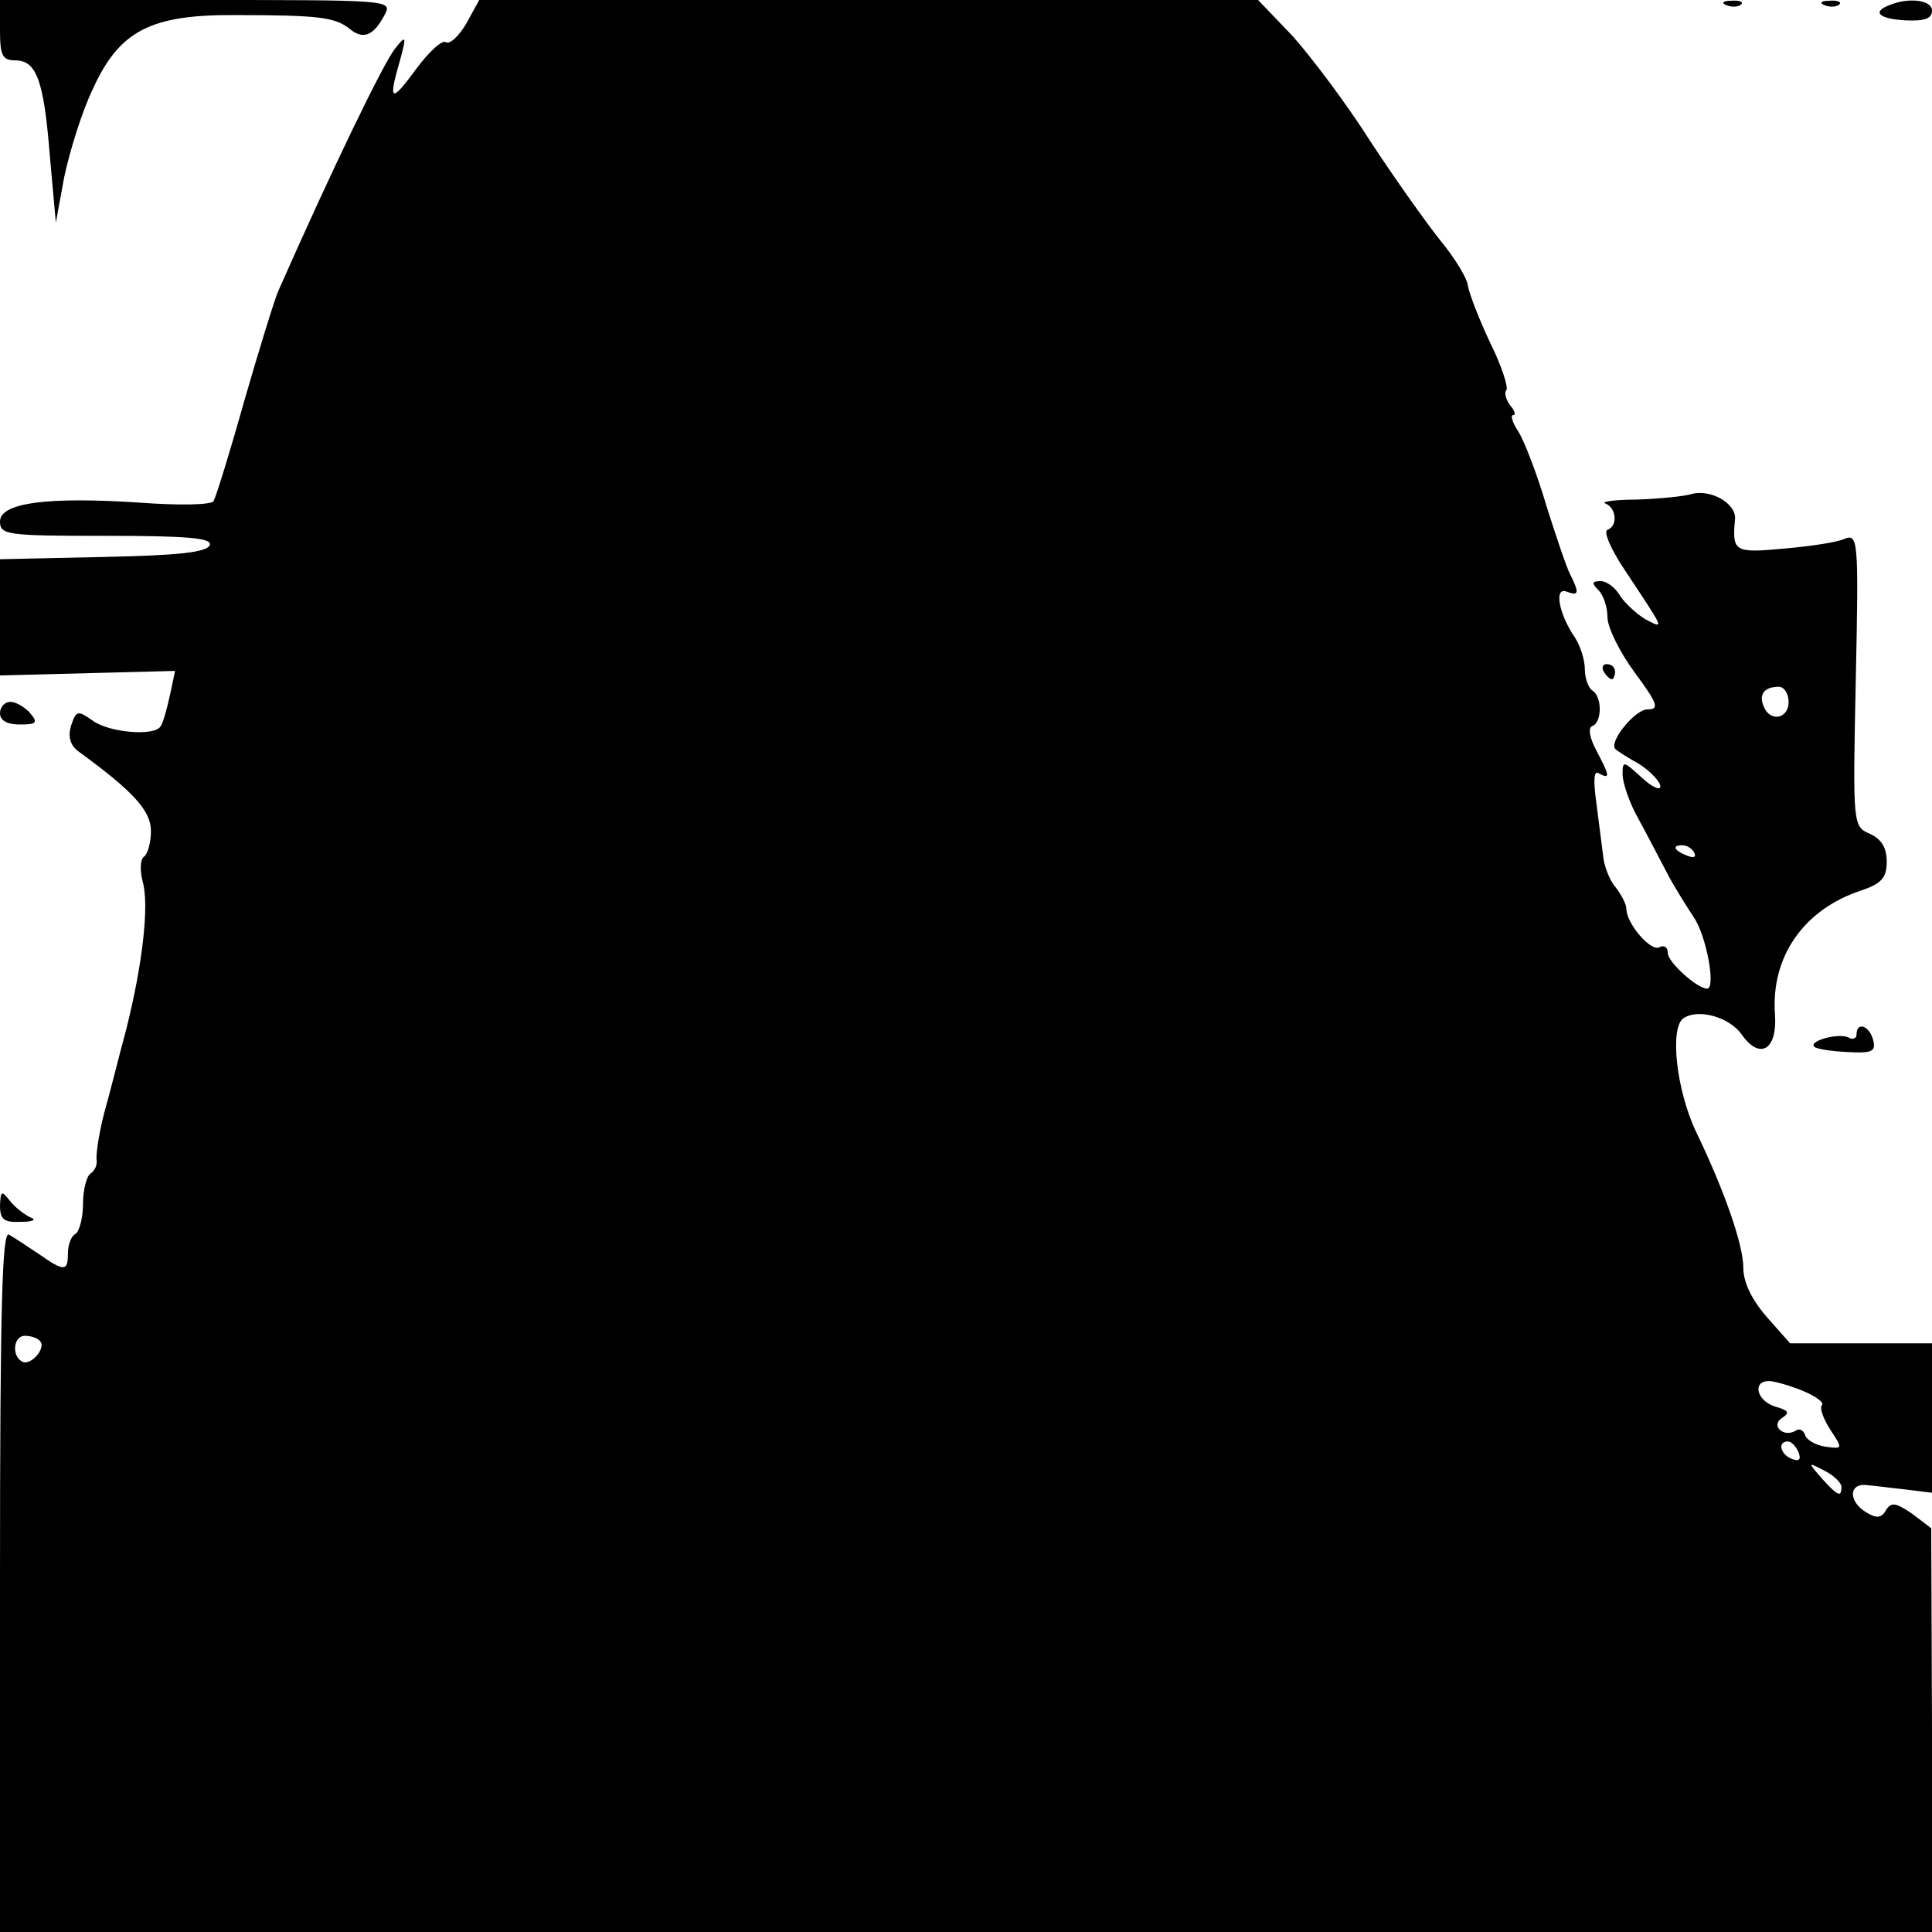
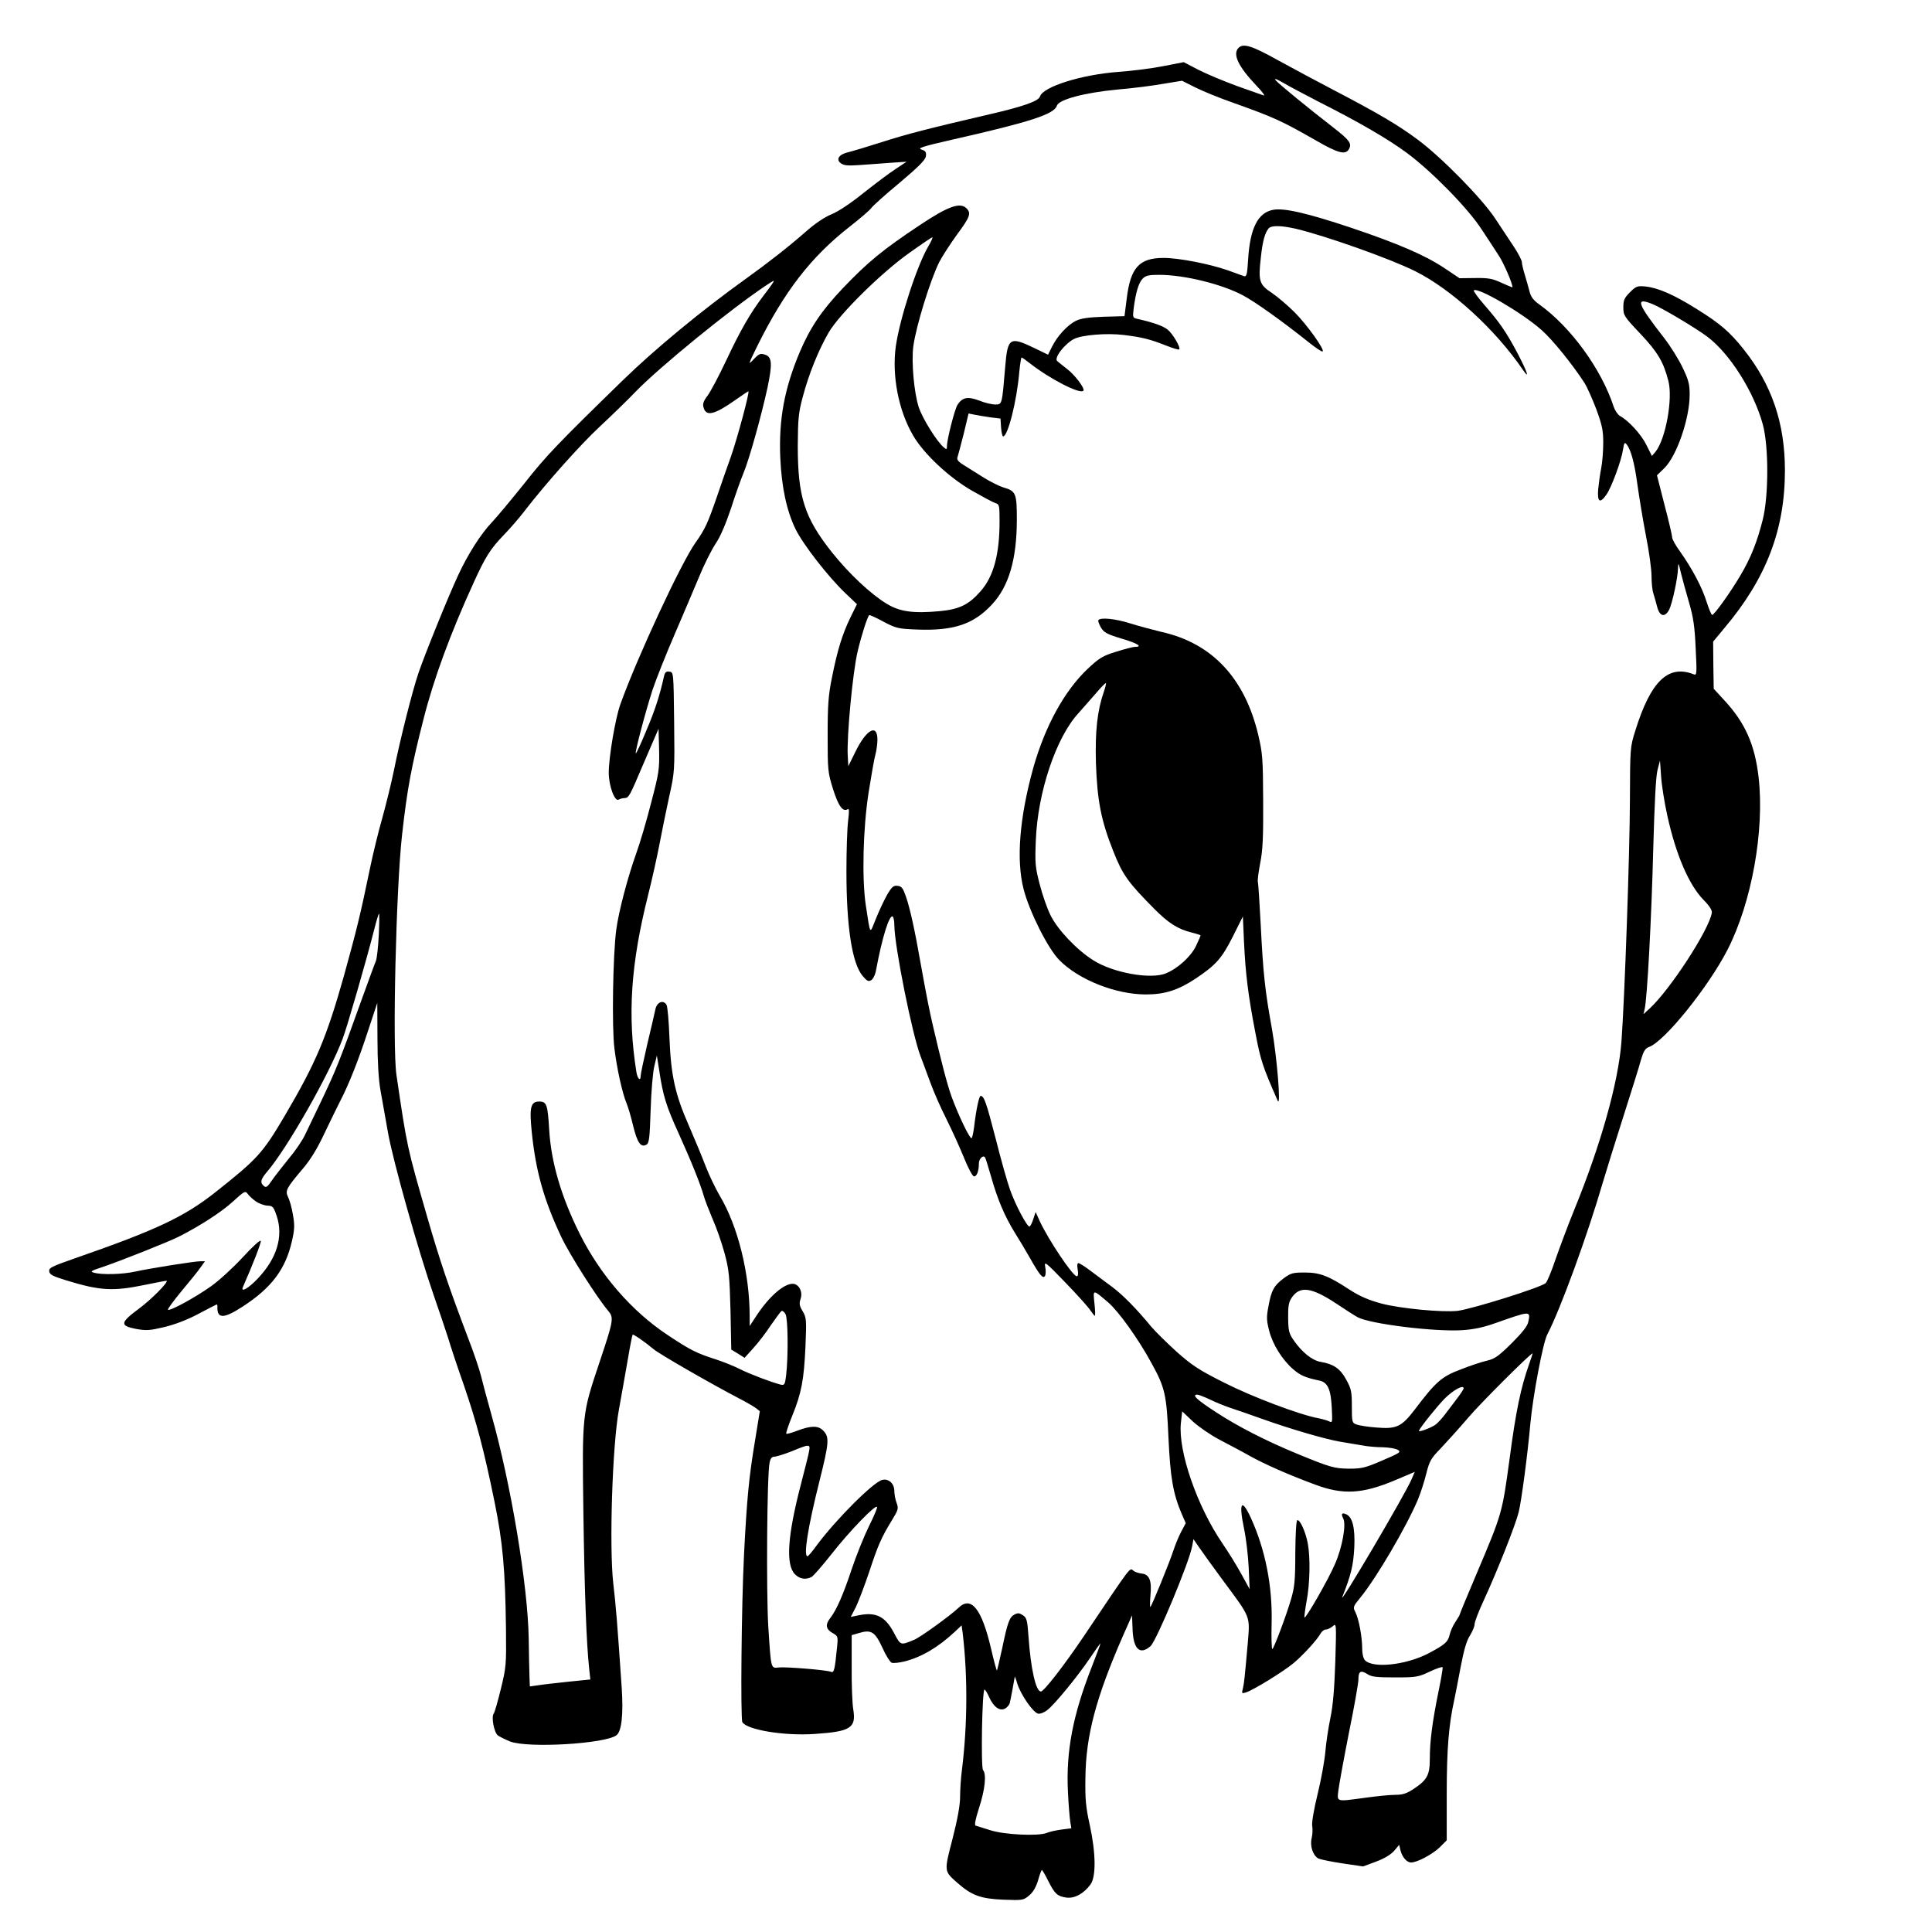
<svg xmlns="http://www.w3.org/2000/svg" version="1.0" width="16pt" height="16pt" viewBox="0 0 16 16" preserveAspectRatio="xMidYMid meet">
-   <g transform="translate(0,16) scale(0.00625,-0.00625)" fill="#000000" stroke="none">
-     <path d="M0 2520 c0 -33 3 -40 20 -40 28 0 38 -25 46 -126 l8 -89 11 60 c7 33 23 86 38 117 35 77 76 99 190 98 110 0 131 -3 150 -18 18 -15 32 -10 47 19 10 19 5 19 -250 19 l-260 0 0 -40z" />
-     <path d="M618 2529 c-10 -17 -22 -28 -27 -25 -5 4 -23 -13 -40 -36 -33 -45 -37 -43 -21 12 9 33 8 34 -7 15 -16 -21 -82 -157 -154 -320 -5 -11 -25 -76 -45 -145 -19 -68 -38 -129 -41 -134 -3 -5 -45 -6 -98 -2 -121 8 -185 0 -185 -25 0 -18 10 -19 141 -19 108 0 140 -3 137 -12 -3 -10 -43 -14 -141 -16 l-137 -3 0 -77 0 -77 116 3 116 3 -7 -33 c-4 -18 -9 -36 -12 -40 -7 -14 -68 -9 -90 7 -20 14 -22 14 -29 -7 -4 -14 -1 -25 9 -33 73 -53 97 -79 97 -106 0 -15 -4 -30 -9 -34 -5 -3 -6 -17 -2 -33 9 -31 0 -110 -22 -197 -9 -33 -21 -82 -29 -110 -7 -27 -11 -55 -10 -62 1 -6 -2 -14 -8 -18 -5 -3 -10 -21 -10 -40 0 -19 -5 -37 -10 -40 -6 -3 -10 -15 -10 -26 0 -24 -5 -24 -38 -1 -15 10 -33 22 -40 26 -9 6 -12 -89 -12 -458 l0 -466 1280 0 1280 0 0 268 -1 267 -25 19 c-22 15 -28 16 -35 5 -6 -11 -13 -11 -26 -3 -25 15 -23 40 2 36 11 -1 35 -4 53 -6 l32 -4 0 99 0 99 -94 0 -94 0 -31 35 c-20 23 -31 46 -31 65 0 30 -24 100 -62 179 -27 56 -36 140 -17 152 20 13 61 1 77 -22 24 -34 47 -20 44 26 -6 77 38 140 114 165 27 9 34 17 34 38 0 19 -7 30 -22 37 -23 10 -23 11 -19 204 4 187 3 194 -15 187 -11 -5 -47 -10 -81 -13 -65 -6 -68 -4 -64 39 2 21 -33 41 -59 33 -11 -3 -43 -6 -72 -7 -29 0 -47 -3 -41 -5 15 -6 17 -30 3 -35 -6 -2 5 -27 24 -55 53 -80 51 -76 27 -64 -12 7 -27 21 -34 31 -6 11 -18 20 -26 20 -12 0 -12 -3 -3 -12 7 -7 12 -23 12 -36 0 -13 16 -46 36 -73 31 -42 33 -49 17 -49 -17 0 -53 -45 -42 -53 2 -2 16 -11 32 -20 15 -10 27 -23 27 -29 0 -6 -11 -1 -25 12 -24 22 -25 22 -25 4 0 -11 9 -38 21 -59 12 -22 28 -53 37 -70 8 -16 25 -43 36 -60 17 -24 30 -95 18 -95 -13 0 -52 35 -52 47 0 8 -5 11 -11 8 -11 -7 -44 31 -44 51 0 6 -7 19 -14 28 -8 9 -16 29 -17 44 -2 15 -6 47 -9 70 -4 30 -3 42 4 37 15 -8 14 -3 -4 31 -9 17 -11 30 -5 32 13 5 13 39 0 47 -5 3 -10 16 -10 28 0 13 -6 31 -13 42 -22 32 -28 68 -11 61 16 -6 17 -2 5 22 -5 9 -19 51 -32 92 -12 41 -29 85 -37 98 -8 12 -11 22 -7 22 4 0 2 6 -4 13 -6 8 -8 17 -5 20 3 3 -6 32 -22 64 -15 32 -28 66 -29 75 -1 9 -17 36 -37 60 -19 24 -61 83 -93 132 -31 49 -78 111 -102 138 l-46 48 -516 0 -516 0 -17 -31z m1752 -899 c0 -23 -25 -27 -33 -6 -7 16 1 26 20 26 7 0 13 -9 13 -20z m-125 -200 c3 -6 -1 -7 -9 -4 -18 7 -21 14 -7 14 6 0 13 -4 16 -10z m-2192 -647 c9 -9 -13 -34 -24 -27 -14 8 -11 34 4 34 8 0 17 -3 20 -7z m2336 -66 c17 -7 29 -16 25 -19 -3 -4 2 -18 11 -32 17 -26 17 -26 -6 -23 -13 2 -25 9 -27 15 -2 7 -8 10 -13 6 -16 -9 -33 7 -18 17 11 7 9 10 -8 15 -25 7 -32 34 -9 34 7 0 28 -6 45 -13z m-6 -81 c4 -10 1 -13 -9 -9 -15 6 -19 23 -5 23 5 0 11 -7 14 -14z m57 -46 c0 -15 -5 -12 -26 11 -19 22 -19 22 4 10 12 -6 22 -16 22 -21z" />
-     <path d="M2288 2553 c7 -3 16 -2 19 1 4 3 -2 6 -13 5 -11 0 -14 -3 -6 -6z" />
-     <path d="M2418 2553 c7 -3 16 -2 19 1 4 3 -2 6 -13 5 -11 0 -14 -3 -6 -6z" />
-     <path d="M2503 2553 c-23 -9 -13 -18 22 -20 25 -1 35 2 35 13 0 14 -31 18 -57 7z" />
-     <path d="M2125 1670 c3 -5 8 -10 11 -10 2 0 4 5 4 10 0 6 -5 10 -11 10 -5 0 -7 -4 -4 -10z" />
-     <path d="M0 1615 c0 -10 10 -15 26 -15 22 0 25 2 14 15 -7 8 -19 15 -26 15 -8 0 -14 -7 -14 -15z" />
-     <path d="M2460 1189 c0 -5 -5 -7 -10 -4 -12 7 -54 -4 -46 -12 3 -3 23 -6 44 -7 33 -2 38 1 34 16 -5 19 -22 25 -22 7z" />
-     <path d="M0 963 c0 -19 5 -23 28 -22 16 0 21 3 12 6 -8 4 -20 13 -27 22 -11 14 -12 13 -13 -6z" />
+   <g transform="translate(0,16) scale(0.001556,-0.001556)" fill="#000000" stroke="none">
+     <path d="M6592 10028 c-33 -33 -2 -99 96 -202 32 -33 48 -56 37 -51 -11 4 -76 27 -144 51 -68 25 -159 63 -202 85 l-79 41 -107 -21 c-60 -12 -169 -26 -243 -31 -196 -15 -399 -79 -415 -131 -8 -25 -92 -54 -270 -95 -314 -73 -440 -105 -573 -148 -75 -24 -155 -48 -176 -53 -50 -11 -69 -38 -41 -59 16 -12 37 -14 95 -10 41 3 116 8 165 12 l90 6 -60 -40 c-33 -21 -109 -79 -170 -127 -67 -54 -133 -98 -170 -113 -37 -15 -87 -49 -136 -92 -85 -75 -202 -167 -318 -250 -236 -169 -488 -377 -661 -546 -342 -333 -406 -400 -519 -544 -68 -85 -145 -177 -171 -205 -60 -62 -131 -174 -182 -285 -52 -111 -179 -425 -211 -520 -32 -94 -98 -355 -131 -520 -14 -69 -42 -181 -61 -250 -20 -69 -49 -188 -65 -265 -53 -256 -71 -328 -140 -578 -92 -326 -147 -458 -314 -742 -118 -200 -145 -230 -370 -408 -166 -131 -314 -201 -749 -352 -122 -43 -138 -50 -135 -69 2 -17 20 -26 88 -47 182 -56 251 -60 420 -25 63 13 116 23 117 22 9 -8 -82 -100 -147 -148 -101 -75 -103 -91 -17 -108 56 -10 73 -9 153 10 57 14 123 39 182 71 51 27 94 49 96 49 2 0 4 -6 3 -13 -2 -64 34 -64 135 2 154 100 228 199 262 349 14 61 15 84 5 140 -6 37 -18 79 -26 94 -16 34 -9 47 80 152 40 47 76 106 113 185 30 64 69 142 85 174 45 87 96 214 149 377 l48 145 1 -190 c0 -121 6 -220 16 -275 8 -47 26 -148 40 -225 26 -149 161 -629 244 -868 27 -78 61 -178 75 -222 13 -44 51 -159 85 -255 68 -199 106 -341 163 -620 44 -217 57 -358 61 -679 2 -187 1 -202 -27 -316 -16 -66 -33 -125 -38 -132 -14 -17 1 -99 21 -116 9 -7 39 -22 66 -33 96 -37 512 -12 567 34 27 22 36 113 27 251 -24 354 -31 436 -45 557 -22 196 -5 733 30 924 13 74 35 194 47 265 12 72 24 132 26 134 3 5 65 -38 113 -78 31 -26 309 -186 461 -265 31 -16 67 -37 80 -46 l23 -18 -27 -166 c-31 -187 -42 -302 -57 -596 -14 -276 -19 -873 -9 -893 24 -41 222 -74 384 -63 194 13 223 32 206 133 -5 32 -9 133 -8 226 l0 167 38 11 c66 20 86 7 125 -77 18 -41 41 -77 50 -81 9 -3 40 0 68 7 91 23 179 75 268 158 l36 34 6 -43 c27 -231 25 -488 -4 -724 -6 -44 -10 -109 -10 -145 0 -44 -13 -117 -40 -223 -46 -177 -46 -172 25 -235 77 -68 125 -85 245 -90 103 -4 107 -3 137 22 22 18 37 45 48 81 8 30 18 55 20 55 3 0 18 -26 34 -58 35 -70 49 -82 98 -89 43 -5 91 21 127 70 30 41 29 166 -4 317 -21 94 -25 139 -23 250 2 226 57 430 201 759 l47 106 3 -75 c4 -106 40 -138 96 -88 32 30 205 444 221 531 l7 38 26 -38 c14 -21 73 -103 132 -183 149 -201 143 -186 131 -333 -17 -191 -19 -210 -26 -241 -7 -26 -6 -28 16 -21 39 12 200 111 255 157 53 45 126 125 144 159 6 10 18 19 27 19 9 0 25 8 36 17 20 18 20 17 14 -187 -5 -146 -12 -232 -26 -300 -11 -52 -23 -133 -27 -180 -4 -47 -22 -148 -41 -225 -20 -82 -32 -152 -29 -170 3 -16 2 -46 -3 -66 -10 -42 7 -92 36 -108 11 -5 69 -17 129 -26 l109 -16 70 26 c45 17 79 38 96 58 l26 31 7 -30 c9 -36 34 -64 56 -64 33 0 113 43 152 80 l38 38 0 249 c0 238 11 367 40 498 6 27 21 106 34 175 17 89 31 139 49 167 14 23 25 49 25 59 -1 11 21 69 49 129 74 161 169 401 186 470 14 55 47 301 62 470 14 151 67 430 90 475 69 131 215 531 296 810 17 58 66 215 109 350 43 135 86 271 94 303 14 46 22 60 44 68 83 31 314 318 416 516 129 251 198 635 166 918 -20 174 -71 290 -182 410 l-57 62 -2 125 -1 126 59 71 c224 265 323 525 323 840 0 252 -70 457 -220 645 -73 92 -125 137 -251 215 -121 76 -205 112 -271 119 -44 4 -50 2 -83 -31 -30 -30 -35 -42 -35 -80 0 -43 4 -49 90 -140 93 -98 124 -151 150 -253 24 -95 -15 -309 -69 -376 l-19 -22 -30 60 c-28 56 -94 128 -140 153 -11 6 -26 28 -33 48 -65 200 -228 425 -397 546 -32 23 -45 41 -52 71 -6 23 -17 62 -25 88 -8 26 -15 55 -15 65 0 10 -19 47 -43 83 -24 36 -69 104 -100 151 -71 107 -286 326 -412 419 -103 77 -214 142 -440 260 -88 46 -223 118 -301 161 -140 78 -186 93 -212 67z m423 -285 c216 -109 373 -200 474 -275 132 -98 325 -295 396 -405 32 -48 73 -111 91 -139 26 -38 74 -149 74 -170 0 -2 -26 9 -57 23 -49 23 -71 27 -141 26 l-84 -1 -79 53 c-103 69 -247 131 -499 216 -234 78 -356 106 -414 95 -81 -15 -123 -98 -133 -264 -5 -80 -8 -93 -22 -89 -9 3 -47 17 -86 31 -97 34 -260 66 -342 66 -129 0 -176 -51 -196 -215 l-12 -95 -110 -3 c-80 -3 -120 -8 -147 -21 -46 -22 -101 -82 -129 -139 l-21 -42 -66 32 c-138 67 -149 61 -162 -97 -17 -202 -16 -200 -53 -200 -18 0 -57 9 -86 21 -61 23 -89 17 -115 -23 -15 -24 -56 -184 -56 -220 0 -18 -2 -19 -16 -7 -37 30 -114 154 -134 214 -25 77 -40 241 -29 325 15 109 91 354 138 448 16 31 59 97 95 147 69 93 76 113 50 139 -34 34 -98 11 -248 -89 -200 -133 -277 -197 -410 -336 -112 -118 -173 -208 -229 -339 -82 -194 -113 -360 -104 -565 7 -156 34 -281 81 -378 40 -82 174 -254 265 -341 l62 -59 -35 -71 c-42 -87 -69 -172 -98 -319 -19 -93 -23 -145 -23 -307 0 -188 1 -198 29 -288 29 -91 52 -122 78 -106 8 5 8 -12 2 -62 -5 -38 -9 -159 -9 -269 0 -295 30 -488 85 -555 24 -29 32 -33 47 -24 10 6 22 30 26 55 32 172 70 294 88 284 5 -4 9 -24 9 -46 0 -108 96 -587 140 -699 11 -30 35 -93 52 -140 17 -47 55 -134 86 -195 30 -60 72 -153 93 -205 21 -52 44 -96 52 -98 15 -3 27 26 27 69 0 25 24 47 33 31 3 -4 17 -50 32 -102 34 -120 71 -208 125 -296 24 -38 61 -100 83 -139 51 -90 68 -110 79 -93 4 7 5 29 1 48 -6 32 1 27 108 -84 63 -65 122 -131 132 -147 11 -16 21 -29 24 -29 3 0 2 30 -2 66 -8 76 -10 76 73 5 56 -48 161 -195 230 -322 73 -132 81 -169 91 -399 10 -212 24 -296 71 -406 l21 -48 -24 -45 c-14 -26 -32 -71 -42 -101 -19 -60 -114 -292 -122 -300 -3 -3 -3 24 0 60 8 80 -5 114 -48 118 -17 2 -36 9 -43 15 -20 16 -3 39 -263 -348 -106 -157 -213 -295 -229 -295 -27 0 -54 121 -66 293 -6 88 -10 100 -30 113 -18 12 -27 13 -44 4 -27 -14 -37 -40 -66 -180 -14 -63 -26 -116 -28 -118 -2 -2 -16 50 -31 115 -50 214 -106 284 -174 218 -42 -40 -203 -157 -236 -170 -73 -30 -71 -31 -107 37 -47 89 -97 113 -191 93 l-39 -8 27 52 c14 29 46 113 71 187 47 143 65 184 122 277 33 54 35 61 24 91 -7 18 -12 46 -12 63 0 40 -31 68 -65 59 -48 -12 -249 -214 -348 -348 -23 -32 -45 -58 -49 -58 -23 -1 2 155 63 398 53 211 54 237 19 272 -26 26 -65 25 -134 -1 -31 -12 -59 -20 -61 -17 -3 2 11 45 31 94 50 122 63 194 71 371 6 142 5 153 -15 187 -18 30 -19 41 -11 66 13 37 -9 80 -42 80 -48 0 -125 -67 -193 -170 l-36 -55 0 51 c0 230 -63 482 -160 644 -21 36 -55 106 -74 155 -19 50 -60 149 -91 220 -72 164 -94 264 -102 465 -3 85 -10 163 -15 173 -16 31 -52 17 -60 -23 -4 -19 -23 -102 -43 -185 -19 -82 -35 -158 -35 -167 0 -33 -17 -18 -23 20 -48 301 -30 573 62 939 22 87 49 210 61 273 12 63 35 176 51 250 30 134 30 137 27 400 -3 265 -3 265 -25 268 -17 3 -24 -3 -29 -25 -22 -100 -49 -184 -95 -291 -28 -68 -53 -121 -55 -119 -6 5 52 224 89 338 19 57 72 190 117 294 45 105 104 243 131 308 26 64 66 143 87 175 25 36 54 104 82 187 23 72 53 156 66 187 32 76 97 311 129 458 26 124 24 161 -10 174 -28 10 -35 7 -66 -26 -28 -30 -26 -24 21 72 146 294 286 475 493 637 54 42 105 86 113 97 8 12 76 73 152 136 103 87 138 122 140 142 3 21 -2 28 -24 35 -22 7 4 16 162 52 416 94 545 136 559 181 10 33 145 69 320 86 83 7 194 21 248 31 l98 16 72 -36 c40 -20 128 -56 197 -80 221 -79 259 -96 446 -203 118 -68 156 -77 174 -44 16 29 2 48 -86 116 -133 103 -288 230 -304 249 -10 13 3 8 40 -13 30 -18 114 -62 185 -99z m-117 -678 c159 -38 501 -159 635 -226 192 -96 426 -310 572 -524 40 -59 23 -9 -32 95 -58 108 -92 157 -171 248 -35 40 -61 76 -58 79 19 20 256 -118 360 -210 59 -52 165 -183 229 -282 14 -22 42 -85 63 -140 31 -85 37 -112 37 -180 0 -44 -5 -105 -11 -135 -6 -30 -13 -81 -16 -112 -5 -67 9 -77 43 -29 27 37 81 183 89 240 6 37 9 42 19 29 23 -28 42 -96 58 -215 9 -65 29 -187 45 -270 17 -84 30 -181 30 -216 0 -35 4 -77 10 -93 5 -16 14 -48 20 -71 13 -52 42 -58 64 -15 16 32 46 168 47 221 1 32 3 29 15 -24 8 -33 28 -105 44 -160 23 -80 30 -128 35 -244 7 -137 6 -144 -11 -137 -135 53 -228 -36 -310 -299 -28 -89 -28 -92 -29 -370 -1 -292 -28 -1052 -45 -1285 -16 -216 -110 -551 -252 -898 -33 -81 -77 -199 -99 -262 -21 -63 -45 -120 -52 -126 -23 -23 -391 -138 -469 -148 -79 -9 -305 12 -406 39 -67 18 -113 38 -165 71 -117 77 -162 94 -243 94 -63 0 -74 -3 -112 -31 -51 -38 -66 -64 -81 -150 -11 -56 -10 -75 4 -129 19 -74 70 -155 128 -205 38 -33 66 -45 139 -60 44 -9 61 -46 66 -142 4 -81 4 -85 -14 -75 -11 5 -35 12 -55 16 -100 18 -354 114 -502 189 -134 67 -173 93 -252 163 -51 46 -113 107 -137 135 -80 97 -150 168 -207 211 -31 23 -82 61 -114 85 -31 24 -62 43 -67 43 -7 0 -8 -13 -4 -35 4 -22 2 -35 -5 -35 -21 0 -149 191 -197 293 l-22 49 -12 -36 c-6 -20 -15 -38 -20 -41 -11 -7 -74 111 -104 195 -13 36 -48 158 -76 270 -51 196 -62 230 -81 230 -8 0 -24 -75 -34 -162 -4 -32 -10 -60 -14 -63 -9 -5 -69 119 -106 220 -23 63 -55 186 -100 380 -18 77 -35 163 -65 330 -30 173 -57 295 -78 355 -16 46 -23 56 -45 58 -21 3 -30 -5 -54 -45 -15 -26 -42 -83 -60 -127 -36 -89 -29 -97 -55 69 -21 141 -15 406 15 600 15 94 31 186 37 205 5 19 10 54 10 76 0 87 -59 55 -117 -64 l-38 -77 -3 55 c-6 102 27 451 53 557 20 85 50 178 61 192 2 2 36 -13 76 -35 69 -36 78 -38 183 -42 192 -7 298 29 395 134 90 97 131 240 132 447 0 145 -4 156 -73 176 -22 7 -68 30 -102 51 -34 21 -81 51 -105 66 -32 19 -41 31 -36 43 3 9 18 65 33 124 l26 109 35 -7 c19 -4 58 -10 85 -14 l50 -6 3 -47 c2 -27 7 -48 11 -48 25 0 73 188 86 343 4 42 10 77 12 77 3 0 22 -13 42 -29 108 -85 268 -167 287 -148 11 10 -45 85 -88 117 -24 19 -47 37 -51 41 -19 16 39 92 90 118 42 21 173 32 263 21 100 -12 142 -23 228 -57 35 -14 66 -23 68 -20 10 9 -35 85 -62 106 -24 19 -77 38 -158 56 -28 6 -28 7 -22 58 11 83 26 134 47 156 16 17 32 21 88 21 134 0 333 -49 446 -109 66 -35 209 -137 353 -252 35 -28 67 -49 71 -47 15 6 -82 142 -149 209 -36 36 -90 82 -121 103 -67 44 -73 63 -58 191 9 84 21 128 41 152 14 17 68 16 146 -2z m-1957 -93 c-61 -104 -151 -381 -173 -531 -22 -157 14 -344 93 -478 57 -97 189 -220 309 -290 58 -33 115 -64 128 -68 21 -6 22 -12 22 -98 0 -175 -32 -293 -101 -371 -63 -72 -113 -96 -217 -106 -142 -13 -213 -3 -282 39 -86 52 -201 160 -292 274 -146 184 -182 295 -182 567 1 145 4 177 27 262 32 121 84 249 138 342 58 98 277 315 429 423 63 45 118 82 122 83 4 0 -5 -21 -21 -48z m-827 -194 c-4 -7 -27 -39 -52 -71 -68 -90 -120 -179 -197 -343 -39 -83 -84 -167 -99 -187 -21 -27 -27 -44 -22 -61 13 -52 57 -42 173 40 34 24 64 44 66 44 9 0 -60 -254 -93 -348 -17 -48 -51 -143 -74 -212 -49 -142 -64 -175 -114 -245 -77 -108 -311 -612 -400 -860 -27 -75 -62 -282 -62 -365 0 -70 32 -156 53 -143 7 4 20 8 30 8 25 2 25 3 109 200 l73 169 3 -111 c2 -104 0 -122 -43 -285 -24 -95 -60 -216 -79 -268 -46 -129 -93 -308 -106 -405 -18 -134 -24 -520 -10 -631 13 -108 42 -239 65 -294 8 -19 24 -73 35 -120 22 -90 41 -116 70 -100 15 8 18 33 23 187 3 98 12 203 20 233 l13 55 13 -82 c19 -129 37 -188 101 -328 71 -157 118 -275 135 -335 7 -25 29 -81 48 -126 20 -44 48 -125 63 -180 24 -88 27 -122 32 -306 l4 -208 36 -22 35 -22 45 50 c25 27 67 81 93 121 27 39 53 74 58 78 6 3 16 -5 22 -17 13 -24 15 -222 3 -326 -6 -48 -9 -53 -28 -49 -45 11 -167 57 -218 83 -29 15 -84 37 -123 50 -109 35 -139 50 -261 131 -192 127 -359 320 -469 540 -98 196 -152 381 -162 553 -8 133 -13 150 -53 150 -46 0 -53 -31 -40 -160 21 -209 64 -362 157 -560 45 -95 188 -320 250 -394 31 -37 29 -49 -47 -276 -92 -275 -92 -271 -85 -800 6 -421 16 -693 31 -831 l6 -55 -118 -12 c-66 -7 -138 -15 -161 -19 l-43 -6 -2 54 c-1 30 -3 119 -4 199 -4 284 -96 831 -199 1195 -23 83 -48 175 -55 205 -7 30 -38 123 -70 205 -104 275 -149 408 -216 640 -108 375 -107 369 -164 757 -22 149 -2 995 30 1278 27 242 49 361 114 615 54 214 144 458 267 727 63 138 88 178 160 253 32 33 80 88 106 122 121 157 303 360 405 455 61 57 148 141 192 187 128 132 501 436 691 563 47 31 48 32 39 16z m4682 -114 c50 -20 231 -128 292 -174 119 -90 246 -291 294 -465 32 -116 32 -380 0 -508 -29 -116 -64 -205 -119 -297 -51 -87 -139 -210 -150 -210 -5 0 -18 33 -31 73 -24 76 -76 174 -142 267 -22 30 -40 63 -40 72 0 9 -18 87 -41 174 l-40 157 40 39 c66 66 134 264 134 390 0 56 -6 79 -37 143 -20 43 -64 114 -99 159 -145 186 -156 219 -61 180z m78 -2722 c46 -209 115 -369 193 -449 31 -31 46 -55 44 -68 -14 -90 -221 -408 -331 -510 l-33 -30 6 25 c14 53 37 492 46 850 7 250 14 392 23 425 l13 50 6 -85 c3 -47 18 -140 33 -208z m-6858 -636 c-3 -62 -10 -124 -15 -137 -6 -13 -40 -107 -77 -209 -120 -334 -134 -368 -214 -537 -34 -70 -73 -152 -87 -181 -14 -30 -53 -87 -87 -127 -33 -41 -74 -93 -89 -115 -23 -34 -31 -40 -42 -30 -22 18 -18 35 13 72 108 124 335 523 406 713 25 66 128 424 167 578 12 48 24 87 26 87 3 0 2 -51 -1 -114z m-655 -1417 c17 -12 45 -22 62 -23 29 -1 33 -6 50 -56 36 -109 0 -226 -101 -332 -50 -53 -93 -77 -79 -45 53 120 97 234 95 245 -2 8 -44 -30 -96 -87 -51 -55 -127 -125 -170 -155 -86 -61 -219 -133 -228 -124 -3 3 30 48 73 100 43 51 89 108 101 126 l23 32 -23 0 c-33 0 -271 -38 -348 -55 -68 -15 -177 -18 -220 -6 -22 6 -16 10 45 30 92 31 352 134 407 162 111 56 230 133 288 187 60 55 66 58 78 41 7 -10 26 -28 43 -40z m5746 -541 c54 -36 107 -70 119 -76 67 -36 409 -78 556 -69 61 4 113 15 175 37 190 67 190 67 177 7 -4 -22 -33 -58 -88 -113 -69 -68 -89 -83 -131 -93 -27 -6 -91 -27 -141 -47 -101 -38 -132 -65 -243 -212 -71 -93 -98 -106 -205 -97 -44 3 -92 11 -106 16 -24 9 -25 13 -25 97 0 78 -3 93 -30 142 -32 59 -67 83 -139 95 -43 8 -98 52 -141 115 -25 36 -28 50 -29 118 -1 59 3 84 17 105 43 67 104 60 234 -25z m1032 -324 c-45 -127 -71 -252 -104 -502 -40 -295 -40 -294 -176 -615 -49 -115 -89 -212 -89 -215 0 -4 -11 -23 -24 -42 -13 -19 -26 -49 -30 -66 -9 -41 -26 -55 -117 -103 -118 -60 -290 -79 -334 -35 -9 10 -15 34 -15 63 0 62 -18 158 -36 193 -14 27 -13 30 28 80 84 103 243 374 304 518 15 36 35 98 45 139 17 67 24 81 77 135 32 34 98 107 146 163 65 77 329 340 343 343 1 0 -7 -25 -18 -56z m-349 -131 c-1 -5 -13 -24 -28 -44 -15 -20 -44 -59 -65 -86 -20 -28 -47 -57 -60 -65 -28 -18 -90 -40 -85 -30 9 21 99 132 136 170 48 48 103 77 102 55z m-1350 -59 c30 -15 80 -35 110 -45 30 -10 107 -36 170 -59 146 -52 326 -105 410 -120 36 -6 89 -15 119 -20 30 -6 79 -10 110 -10 31 -1 66 -6 79 -13 21 -12 16 -16 -80 -57 -92 -40 -111 -44 -178 -44 -78 1 -98 6 -275 79 -163 67 -318 146 -432 221 -105 68 -132 94 -100 94 6 0 37 -12 67 -26z m51 -214 c46 -24 120 -63 164 -88 80 -44 202 -98 345 -151 147 -55 250 -50 424 23 l106 45 -16 -37 c-32 -78 -396 -695 -369 -627 46 116 58 167 63 261 5 106 -10 165 -45 178 -22 9 -26 1 -14 -23 17 -31 -4 -152 -44 -243 -34 -80 -155 -291 -162 -284 -2 2 3 41 11 86 18 94 21 233 6 311 -12 60 -40 123 -55 121 -6 -1 -10 -68 -11 -175 0 -147 -4 -183 -23 -247 -26 -89 -90 -258 -99 -264 -4 -2 -6 60 -4 139 5 197 -34 391 -110 558 -50 109 -66 84 -37 -55 11 -51 22 -145 25 -208 l5 -115 -44 80 c-24 44 -69 117 -100 162 -136 199 -237 492 -222 641 l7 63 57 -54 c32 -29 96 -73 142 -97z m-2184 -57 c-2 -16 -23 -98 -45 -183 -70 -269 -81 -423 -32 -475 25 -26 58 -32 90 -15 10 6 58 61 107 123 93 119 235 266 241 249 2 -6 -18 -52 -43 -102 -25 -51 -66 -152 -91 -226 -45 -136 -81 -219 -115 -263 -27 -34 -24 -59 11 -79 30 -17 31 -18 25 -77 -12 -122 -16 -137 -33 -130 -25 10 -240 27 -277 23 -43 -5 -41 -11 -56 219 -11 184 -7 806 7 871 5 24 12 32 28 32 11 1 53 14 91 29 91 38 98 38 92 4z m1503 -1154 c-100 -255 -137 -448 -126 -664 3 -66 9 -136 12 -156 l6 -37 -54 -7 c-29 -4 -64 -12 -78 -18 -46 -18 -228 -9 -300 15 -36 11 -70 22 -77 24 -8 2 -2 32 18 95 32 98 40 179 21 201 -12 15 -5 428 8 428 4 0 15 -18 25 -41 24 -52 56 -75 84 -60 11 6 22 19 25 28 4 15 24 121 27 142 0 3 7 -14 14 -39 19 -59 85 -154 111 -158 11 -2 33 7 48 19 40 31 161 179 226 275 30 45 56 81 57 80 1 -1 -20 -58 -47 -127z m1846 -130 c-33 -163 -46 -264 -46 -356 0 -88 -14 -114 -87 -162 -36 -24 -58 -31 -97 -31 -28 0 -98 -7 -156 -15 -164 -22 -154 -25 -146 43 4 31 29 168 56 305 28 136 50 263 50 281 0 44 12 51 47 29 22 -15 49 -18 148 -18 113 0 124 2 185 31 36 17 66 27 68 23 2 -4 -8 -63 -22 -130z" />
+     <path d="M5846 6982 c-3 -5 4 -22 14 -40 16 -26 33 -35 109 -58 86 -25 115 -44 72 -44 -11 0 -56 -12 -101 -26 -71 -22 -89 -33 -150 -90 -125 -118 -227 -305 -290 -526 -74 -267 -92 -491 -52 -648 31 -120 130 -317 190 -377 103 -105 300 -183 461 -183 100 0 172 23 264 84 108 72 140 108 198 223 l54 108 6 -135 c8 -170 22 -284 60 -481 28 -148 38 -180 119 -364 19 -43 -3 226 -30 380 -38 210 -47 297 -60 555 -6 118 -13 221 -15 228 -3 7 3 52 12 100 14 69 17 138 16 332 -1 227 -3 253 -27 355 -72 299 -245 484 -512 544 -49 12 -125 32 -169 46 -79 25 -159 33 -169 17z m29 -381 c-35 -101 -47 -211 -42 -381 7 -199 27 -303 92 -467 50 -127 79 -167 220 -309 75 -75 123 -106 199 -125 25 -6 46 -13 46 -15 0 -2 -11 -28 -25 -57 -26 -54 -95 -118 -158 -144 -80 -35 -285 2 -390 70 -88 56 -189 163 -226 239 -17 34 -43 108 -57 163 -24 92 -26 111 -21 235 10 256 107 546 226 676 25 28 68 77 95 108 26 31 50 55 52 53 2 -2 -3 -23 -11 -46z" />
  </g>
</svg>
